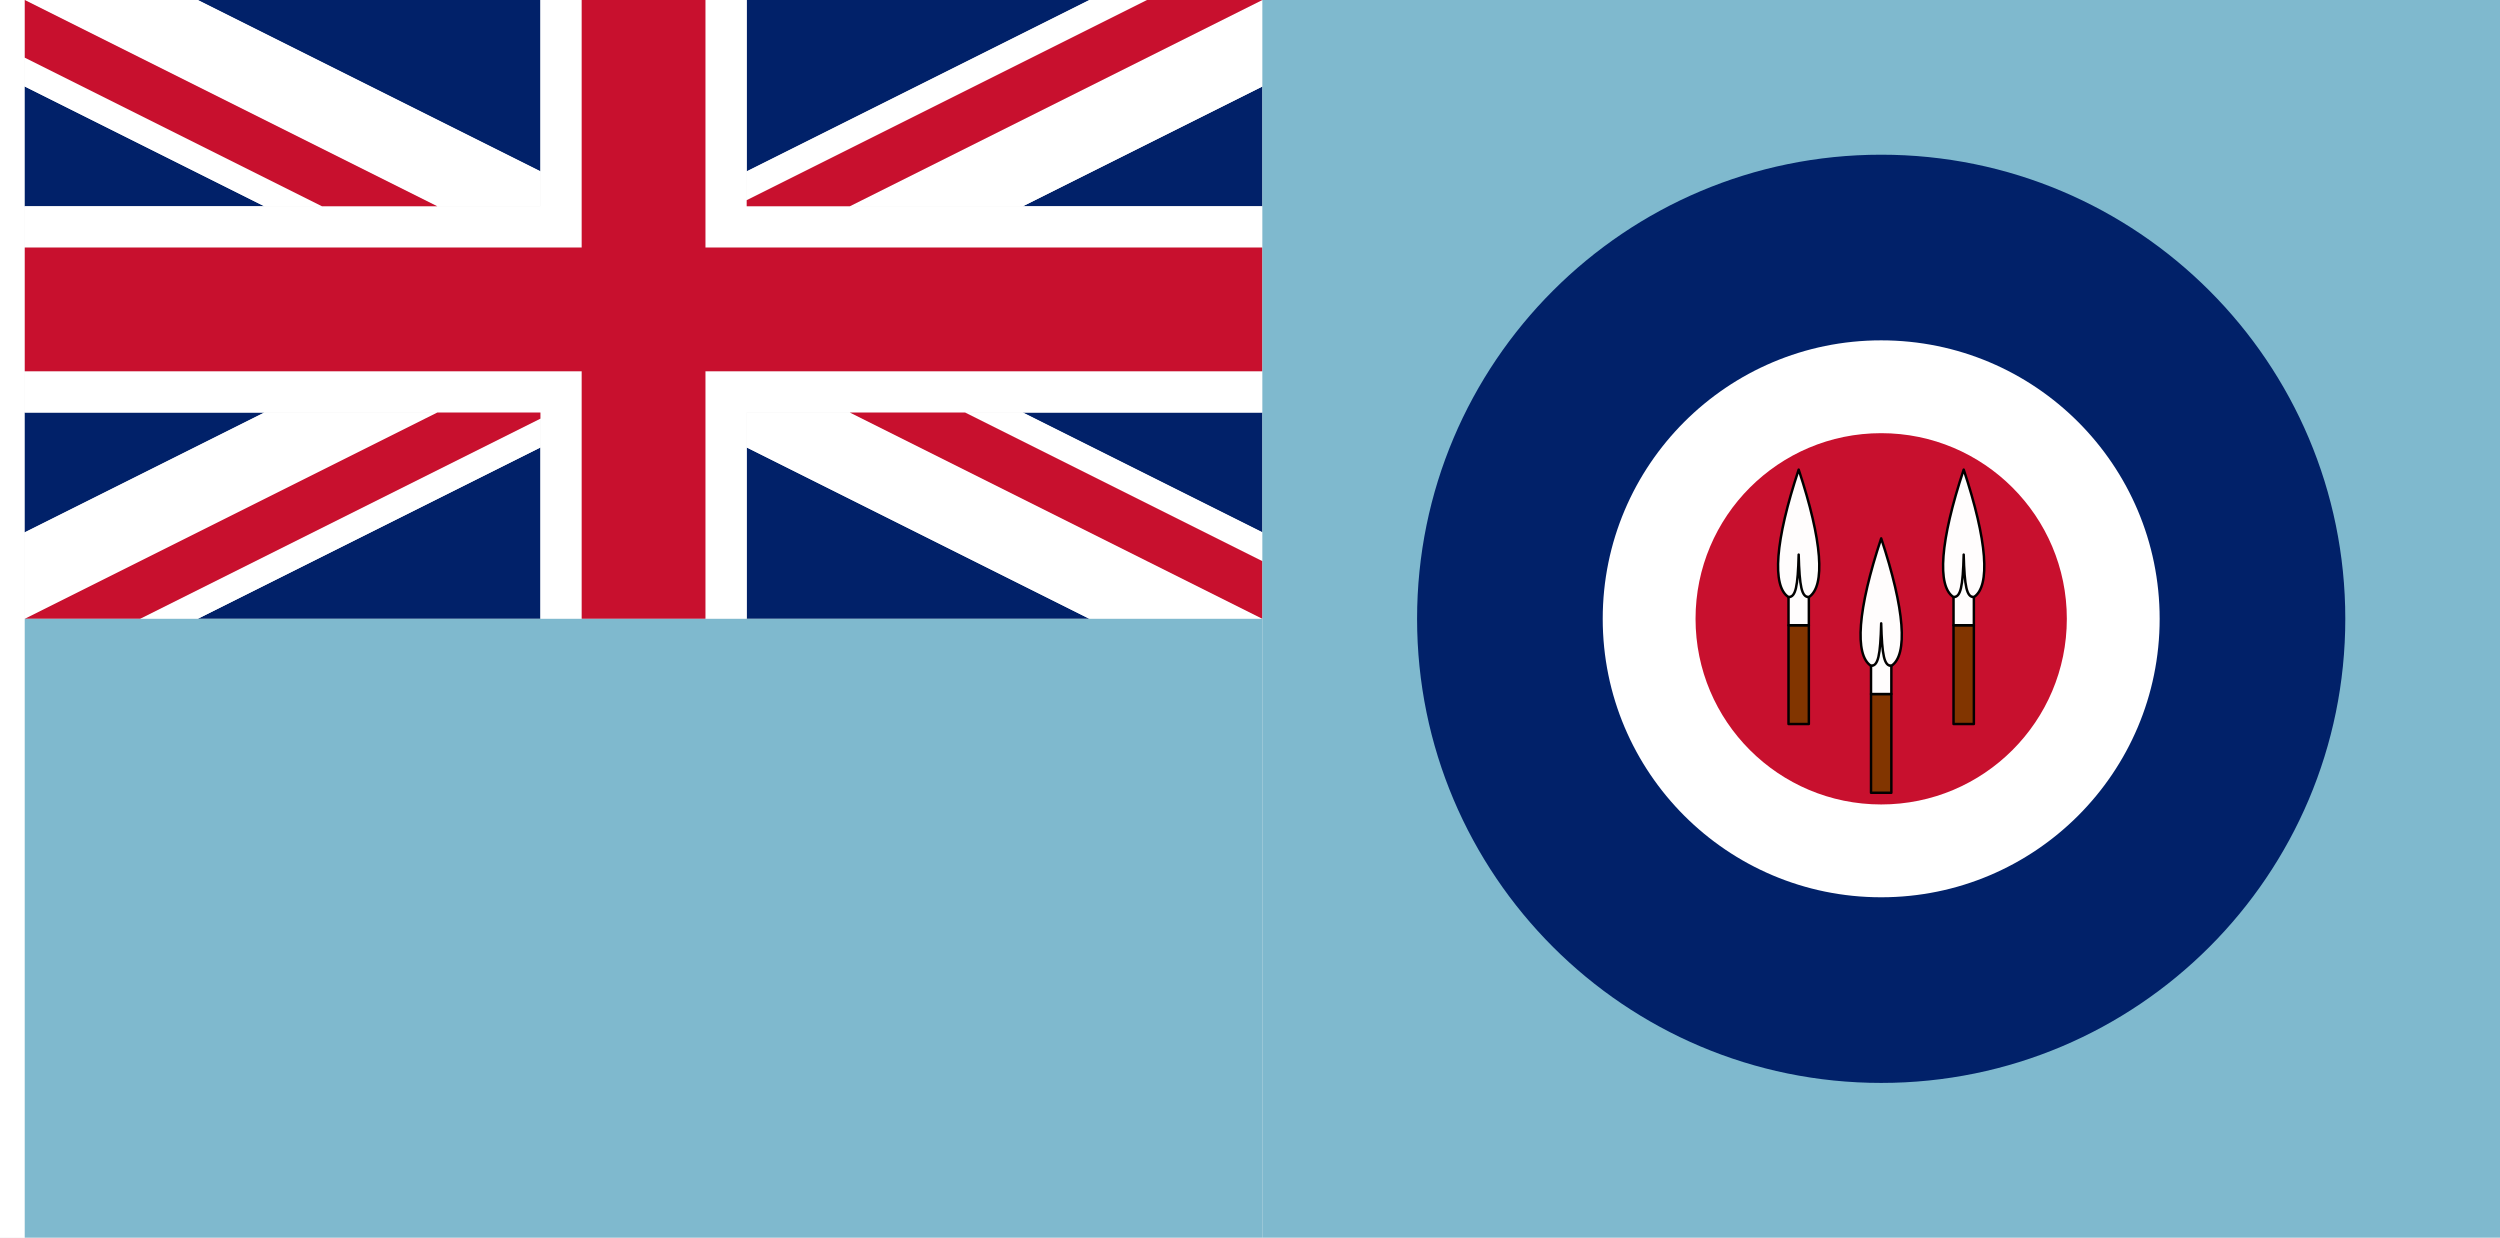
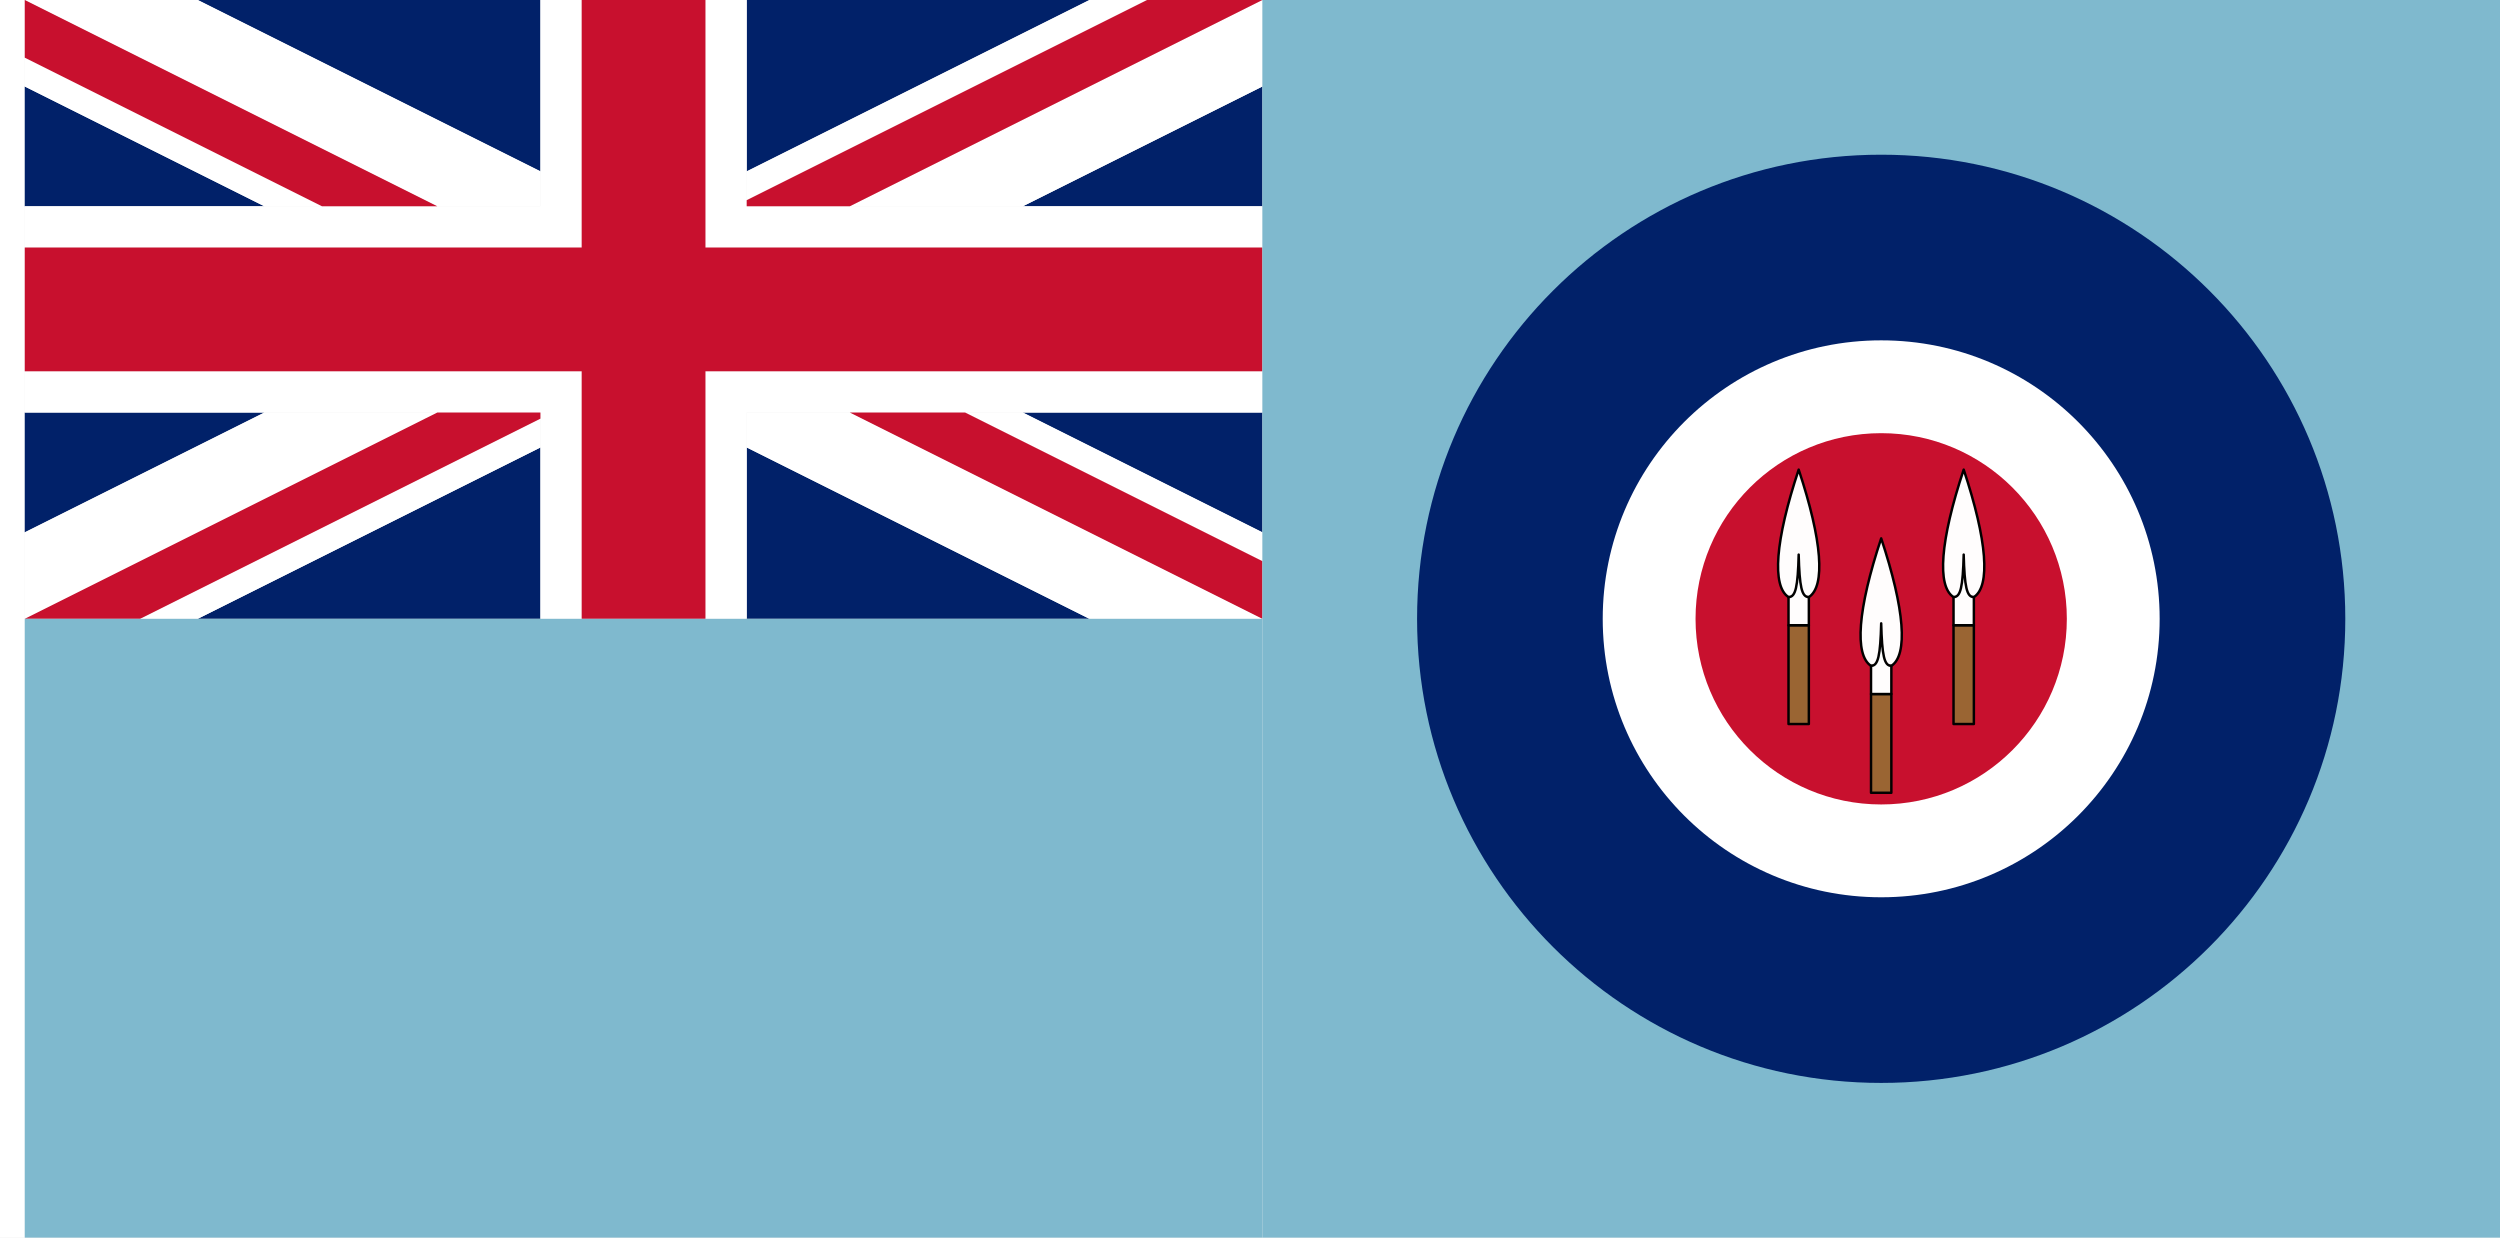
<svg xmlns="http://www.w3.org/2000/svg" width="3636" height="1800" viewBox="0 0 962.025 476.25" version="1.1" id="svg8">
  <defs id="defs2" />
  <g id="layer1" transform="translate(112.3345,-299.2679)">
    <path style="fill:#ffffff;fill-opacity:1;stroke:none;stroke-width:0.512px;stroke-linecap:butt;stroke-linejoin:miter;stroke-opacity:1" d="m -102.81,299.268 h -9.525 v 476.25 h 9.525 z" id="path819" />
    <g id="g863" transform="matrix(0.4999999,0,0,0.4999999,-51.40477,149.6339)">
      <path style="fill:#012169;fill-opacity:1;stroke:none;stroke-width:0.265;stroke-linecap:butt;stroke-linejoin:miter;stroke-miterlimit:4;stroke-dasharray:none;stroke-opacity:1" d="m 30.306,299.268 263.759,131.88 10e-6,-131.88 z" id="path857" />
      <path id="path861" d="m -102.81,365.826 v 92.192 H 81.575 Z" style="fill:#012169;fill-opacity:1;stroke:none;stroke-width:0.265;stroke-linecap:butt;stroke-linejoin:miter;stroke-miterlimit:4;stroke-dasharray:none;stroke-opacity:1" />
      <path style="fill:#012169;fill-opacity:1;stroke:none;stroke-width:0.265;stroke-linecap:butt;stroke-linejoin:miter;stroke-miterlimit:4;stroke-dasharray:none;stroke-opacity:1" d="M -102.81,708.96 V 616.768 H 81.575 Z" id="path863" />
      <path style="fill:#012169;fill-opacity:1;stroke:none;stroke-width:0.265;stroke-linecap:butt;stroke-linejoin:miter;stroke-miterlimit:4;stroke-dasharray:none;stroke-opacity:1" d="M 294.065,775.518 H 30.306 L 294.065,643.638 Z" id="path869" />
      <path id="path879" d="M 452.815,775.518 H 716.575 L 452.815,643.638 Z" style="fill:#012169;fill-opacity:1;stroke:none;stroke-width:0.265;stroke-linecap:butt;stroke-linejoin:miter;stroke-miterlimit:4;stroke-dasharray:none;stroke-opacity:1" />
      <path id="path889" d="M 716.575,299.268 452.815,431.147 V 299.268 Z" style="fill:#012169;fill-opacity:1;stroke:none;stroke-width:0.265;stroke-linecap:butt;stroke-linejoin:miter;stroke-miterlimit:4;stroke-dasharray:none;stroke-opacity:1" />
      <path style="fill:#012169;fill-opacity:1;stroke:none;stroke-width:0.265;stroke-linecap:butt;stroke-linejoin:miter;stroke-miterlimit:4;stroke-dasharray:none;stroke-opacity:1" d="M 849.69,365.826 665.306,458.018 h 184.384 z" id="path891" />
      <path id="path893" d="m 849.69,616.768 10e-6,92.192 -184.384,-92.192 z" style="fill:#012169;fill-opacity:1;stroke:none;stroke-width:0.265;stroke-linecap:butt;stroke-linejoin:miter;stroke-miterlimit:4;stroke-dasharray:none;stroke-opacity:1" />
      <path style="fill:#ffffff;fill-opacity:1;stroke:none;stroke-width:0.265;stroke-linecap:butt;stroke-linejoin:miter;stroke-miterlimit:4;stroke-dasharray:none;stroke-opacity:1" d="M 214.69,616.768 H 81.575 L -102.81,708.96 v 66.558 z" id="path855" />
      <path id="path847" d="M -102.81,299.268 H 30.306 l 263.759,131.88 10e-6,26.87 h -79.375 z" style="fill:#ffffff;fill-opacity:1;stroke:none;stroke-width:0.265;stroke-linecap:butt;stroke-linejoin:miter;stroke-miterlimit:4;stroke-dasharray:none;stroke-opacity:1" />
      <path style="fill:#ffffff;fill-opacity:1;stroke:none;stroke-width:0.265;stroke-linecap:butt;stroke-linejoin:miter;stroke-miterlimit:4;stroke-dasharray:none;stroke-opacity:1" d="M -102.81,365.826 V 343.64 L 125.947,458.018 H 81.575 Z" id="path859" />
      <path id="path867" d="m -14.066,775.518 44.372,1e-5 263.759,-131.88 v -22.186 z" style="fill:#ffffff;fill-opacity:1;stroke:none;stroke-width:0.265;stroke-linecap:butt;stroke-linejoin:miter;stroke-miterlimit:4;stroke-dasharray:none;stroke-opacity:1" />
      <path style="fill:#ffffff;fill-opacity:1;stroke:none;stroke-width:0.265;stroke-linecap:butt;stroke-linejoin:miter;stroke-miterlimit:4;stroke-dasharray:none;stroke-opacity:1" d="M 849.691,775.518 H 716.575 l -263.759,-131.88 -1e-5,-26.87 h 79.375 z" id="path875" />
      <path id="path883" d="m 849.69,708.96 v 22.186 L 620.934,616.768 h 44.372 z" style="fill:#ffffff;fill-opacity:1;stroke:none;stroke-width:0.265;stroke-linecap:butt;stroke-linejoin:miter;stroke-miterlimit:4;stroke-dasharray:none;stroke-opacity:1" />
      <path id="path885" d="M 532.19,458.018 H 665.306 l 184.384,-92.192 v -66.558 z" style="fill:#ffffff;fill-opacity:1;stroke:none;stroke-width:0.265;stroke-linecap:butt;stroke-linejoin:miter;stroke-miterlimit:4;stroke-dasharray:none;stroke-opacity:1" />
      <path style="fill:#ffffff;fill-opacity:1;stroke:none;stroke-width:0.265;stroke-linecap:butt;stroke-linejoin:miter;stroke-miterlimit:4;stroke-dasharray:none;stroke-opacity:1" d="m 760.947,299.268 -44.372,-1e-5 -263.759,131.88 v 22.186 z" id="path887" />
      <path id="path833" d="m 849.69,489.768 v -31.75 h -396.875 v -158.75 h -31.75 v 190.5 z" style="fill:#ffffff;fill-opacity:1;stroke:none;stroke-width:0.265;stroke-linecap:butt;stroke-linejoin:miter;stroke-miterlimit:4;stroke-dasharray:none;stroke-opacity:1" />
      <path style="fill:#ffffff;fill-opacity:1;stroke:none;stroke-width:0.265;stroke-linecap:butt;stroke-linejoin:miter;stroke-miterlimit:4;stroke-dasharray:none;stroke-opacity:1" d="m -102.81,585.018 v 31.75 h 396.875 v 158.75 h 31.75 v -190.5 z" id="path865" />
      <path id="path871" d="m 849.69,585.018 v 31.75 h -396.875 v 158.75 h -31.75 v -190.5 z" style="fill:#ffffff;fill-opacity:1;stroke:none;stroke-width:0.265;stroke-linecap:butt;stroke-linejoin:miter;stroke-miterlimit:4;stroke-dasharray:none;stroke-opacity:1" />
      <path style="fill:#ffffff;fill-opacity:1;stroke:none;stroke-width:0.265;stroke-linecap:butt;stroke-linejoin:miter;stroke-miterlimit:4;stroke-dasharray:none;stroke-opacity:1" d="m -102.81,489.768 v -31.75 h 396.875 v -158.75 h 31.75 v 190.5 z" id="path873" />
      <path id="path851" d="m 214.69,616.768 h 79.375 v 4.684 l -308.131,154.066 -88.744,1e-5 z" style="fill:#c8102e;fill-opacity:1;stroke:none;stroke-width:0.265;stroke-linecap:butt;stroke-linejoin:miter;stroke-miterlimit:4;stroke-dasharray:none;stroke-opacity:1" />
      <path id="path849" d="m -102.81,299.268 317.5,158.75 H 125.947 L -102.81,343.64 Z" style="fill:#c8102e;fill-opacity:1;stroke:none;stroke-width:0.265;stroke-linecap:butt;stroke-linejoin:miter;stroke-miterlimit:4;stroke-dasharray:none;stroke-opacity:1" />
      <path style="fill:#c8102e;fill-opacity:1;stroke:none;stroke-width:0.265;stroke-linecap:butt;stroke-linejoin:miter;stroke-miterlimit:4;stroke-dasharray:none;stroke-opacity:1" d="m 532.19,458.018 h -79.375 v -4.684 l 308.131,-154.066 88.744,-1e-5 z" id="path877" />
      <path style="fill:#c8102e;fill-opacity:1;stroke:none;stroke-width:0.265;stroke-linecap:butt;stroke-linejoin:miter;stroke-miterlimit:4;stroke-dasharray:none;stroke-opacity:1" d="m 849.691,775.518 -317.5,-158.75 h 88.744 l 228.756,114.378 z" id="path881" />
      <path id="path899" d="m 849.69,489.768 h -428.625 v -190.5 h -95.25 v 190.5 h -428.625 v 95.25 h 428.625 v 190.5 h 95.25 v -190.5 h 428.625 z" style="fill:#c8102e;fill-opacity:1;stroke:none;stroke-width:0.265;stroke-linecap:butt;stroke-linejoin:miter;stroke-miterlimit:4;stroke-dasharray:none;stroke-opacity:1" />
      <path style="fill:#7fb9ce;fill-opacity:1;stroke:none;stroke-width:0.265;stroke-linecap:butt;stroke-linejoin:miter;stroke-miterlimit:4;stroke-dasharray:none;stroke-opacity:1" d="m 849.691,1251.768 h 952.5 l -10e-5,-952.5 H 849.69 Z" id="path868" />
      <circle style="fill:#012169;fill-opacity:1;stroke:none;stroke-width:0.992;stroke-linejoin:bevel;stroke-miterlimit:155;paint-order:markers fill stroke" id="path6" cx="1325.941" cy="775.518" r="357.188" />
      <circle style="fill:#ffffff;stroke:none;stroke-width:0.595;stroke-linejoin:bevel;stroke-miterlimit:155;paint-order:markers fill stroke" id="circle6" cx="1325.941" cy="775.518" r="214.313" />
      <circle style="fill:#c8102e;fill-opacity:1;stroke:none;stroke-width:0.397;stroke-linejoin:bevel;stroke-miterlimit:155;paint-order:markers fill stroke" id="circle7" cx="1325.941" cy="775.518" r="142.875" />
      <path style="fill:#7fb9ce;fill-opacity:1;stroke:none;stroke-width:0.265;stroke-linecap:butt;stroke-linejoin:miter;stroke-miterlimit:4;stroke-dasharray:none;stroke-opacity:1" d="m 849.691,1251.768 -952.5,0 -10e-5,-476.25 952.5,3e-5 z" id="path1" />
      <g id="g9" style="stroke-width:1.905;stroke-dasharray:none" transform="translate(-5.692795,70.90816)">
-         <path style="color:#000000;opacity:0.99;fill:#803500;fill-opacity:1;stroke:#000000;stroke-width:1.905;stroke-linejoin:round;stroke-dasharray:none;stroke-opacity:1;paint-order:fill markers stroke" d="m 1323.807,762.486 v 76.003 h 15.653 v -76.003 z" id="path2" />
+         <path style="color:#000000;opacity:0.99;fill:#996633;fill-opacity:1;stroke:#000000;stroke-width:1.905;stroke-linejoin:round;stroke-dasharray:none;stroke-opacity:1;paint-order:fill markers stroke" d="m 1323.807,762.486 v 76.003 h 15.653 v -76.003 z" id="path2" />
        <path style="color:#000000;opacity:0.99;fill:#ffffff;fill-opacity:1;stroke:#000000;stroke-width:1.905;stroke-linejoin:round;stroke-dasharray:none;stroke-opacity:1;paint-order:fill markers stroke" d="m 1339.46,740.814 c 12.87,-8.255 10.336,-43.4 -7.827,-98.117 -18.163,54.717 -20.696,89.862 -7.827,98.117 z" id="path5" />
        <path style="color:#000000;opacity:0.99;fill:#ffffff;fill-opacity:1;stroke:#000000;stroke-width:1.905;stroke-linejoin:round;stroke-dasharray:none;stroke-opacity:1;paint-order:fill markers stroke" d="m 1323.807,762.486 v -21.672 c 5.546,0 7.152,-7.887 7.827,-32.706 0.675,24.819 2.28,32.706 7.827,32.706 v 21.672 z" id="path10-6" />
      </g>
      <g id="g11" style="stroke-width:1.905;stroke-dasharray:none" transform="translate(-69.1928,17.99146)">
-         <path style="color:#000000;opacity:0.99;fill:#803500;fill-opacity:1;stroke:#000000;stroke-width:1.905;stroke-linejoin:round;stroke-dasharray:none;stroke-opacity:1;paint-order:fill markers stroke" d="m 1323.807,762.486 v 76.003 h 15.653 v -76.003 z" id="path9" />
+         <path style="color:#000000;opacity:0.99;fill:#996633;fill-opacity:1;stroke:#000000;stroke-width:1.905;stroke-linejoin:round;stroke-dasharray:none;stroke-opacity:1;paint-order:fill markers stroke" d="m 1323.807,762.486 v 76.003 h 15.653 v -76.003 z" id="path9" />
        <path style="color:#000000;opacity:0.99;fill:#ffffff;fill-opacity:1;stroke:#000000;stroke-width:1.905;stroke-linejoin:round;stroke-dasharray:none;stroke-opacity:1;paint-order:fill markers stroke" d="m 1339.46,740.814 c 12.87,-8.255 10.336,-43.4 -7.827,-98.117 -18.163,54.717 -20.696,89.862 -7.827,98.117 z" id="path11" />
        <path style="color:#000000;opacity:0.99;fill:#ffffff;fill-opacity:1;stroke:#000000;stroke-width:1.905;stroke-linejoin:round;stroke-dasharray:none;stroke-opacity:1;paint-order:fill markers stroke" d="m 1323.807,762.486 v -21.672 c 5.546,0 7.152,-7.887 7.827,-32.706 0.675,24.819 2.28,32.706 7.827,32.706 v 21.672 z" id="path10" />
      </g>
      <g id="g14" style="stroke-width:1.905;stroke-dasharray:none" transform="matrix(-1,0,0,1,2721.074,17.9915)">
-         <path style="color:#000000;opacity:0.99;fill:#803500;fill-opacity:1;stroke:#000000;stroke-width:1.905;stroke-linejoin:round;stroke-dasharray:none;stroke-opacity:1;paint-order:fill markers stroke" d="m 1323.807,762.486 v 76.003 h 15.653 v -76.003 z" id="path12" />
+         <path style="color:#000000;opacity:0.99;fill:#996633;fill-opacity:1;stroke:#000000;stroke-width:1.905;stroke-linejoin:round;stroke-dasharray:none;stroke-opacity:1;paint-order:fill markers stroke" d="m 1323.807,762.486 v 76.003 h 15.653 v -76.003 z" id="path12" />
        <path style="color:#000000;opacity:0.99;fill:#ffffff;fill-opacity:1;stroke:#000000;stroke-width:1.905;stroke-linejoin:round;stroke-dasharray:none;stroke-opacity:1;paint-order:fill markers stroke" d="m 1339.46,740.814 c 12.87,-8.255 10.336,-43.4 -7.827,-98.117 -18.163,54.717 -20.696,89.862 -7.827,98.117 z" id="path14" />
        <path style="color:#000000;opacity:0.99;fill:#ffffff;fill-opacity:1;stroke:#000000;stroke-width:1.905;stroke-linejoin:round;stroke-dasharray:none;stroke-opacity:1;paint-order:fill markers stroke" d="m 1339.46,762.486 v -21.672 c -5.546,0 -7.152,-7.887 -7.827,-32.706 -0.675,24.819 -2.28,32.706 -7.827,32.706 v 21.672 z" id="path10-2" />
      </g>
    </g>
  </g>
</svg>
